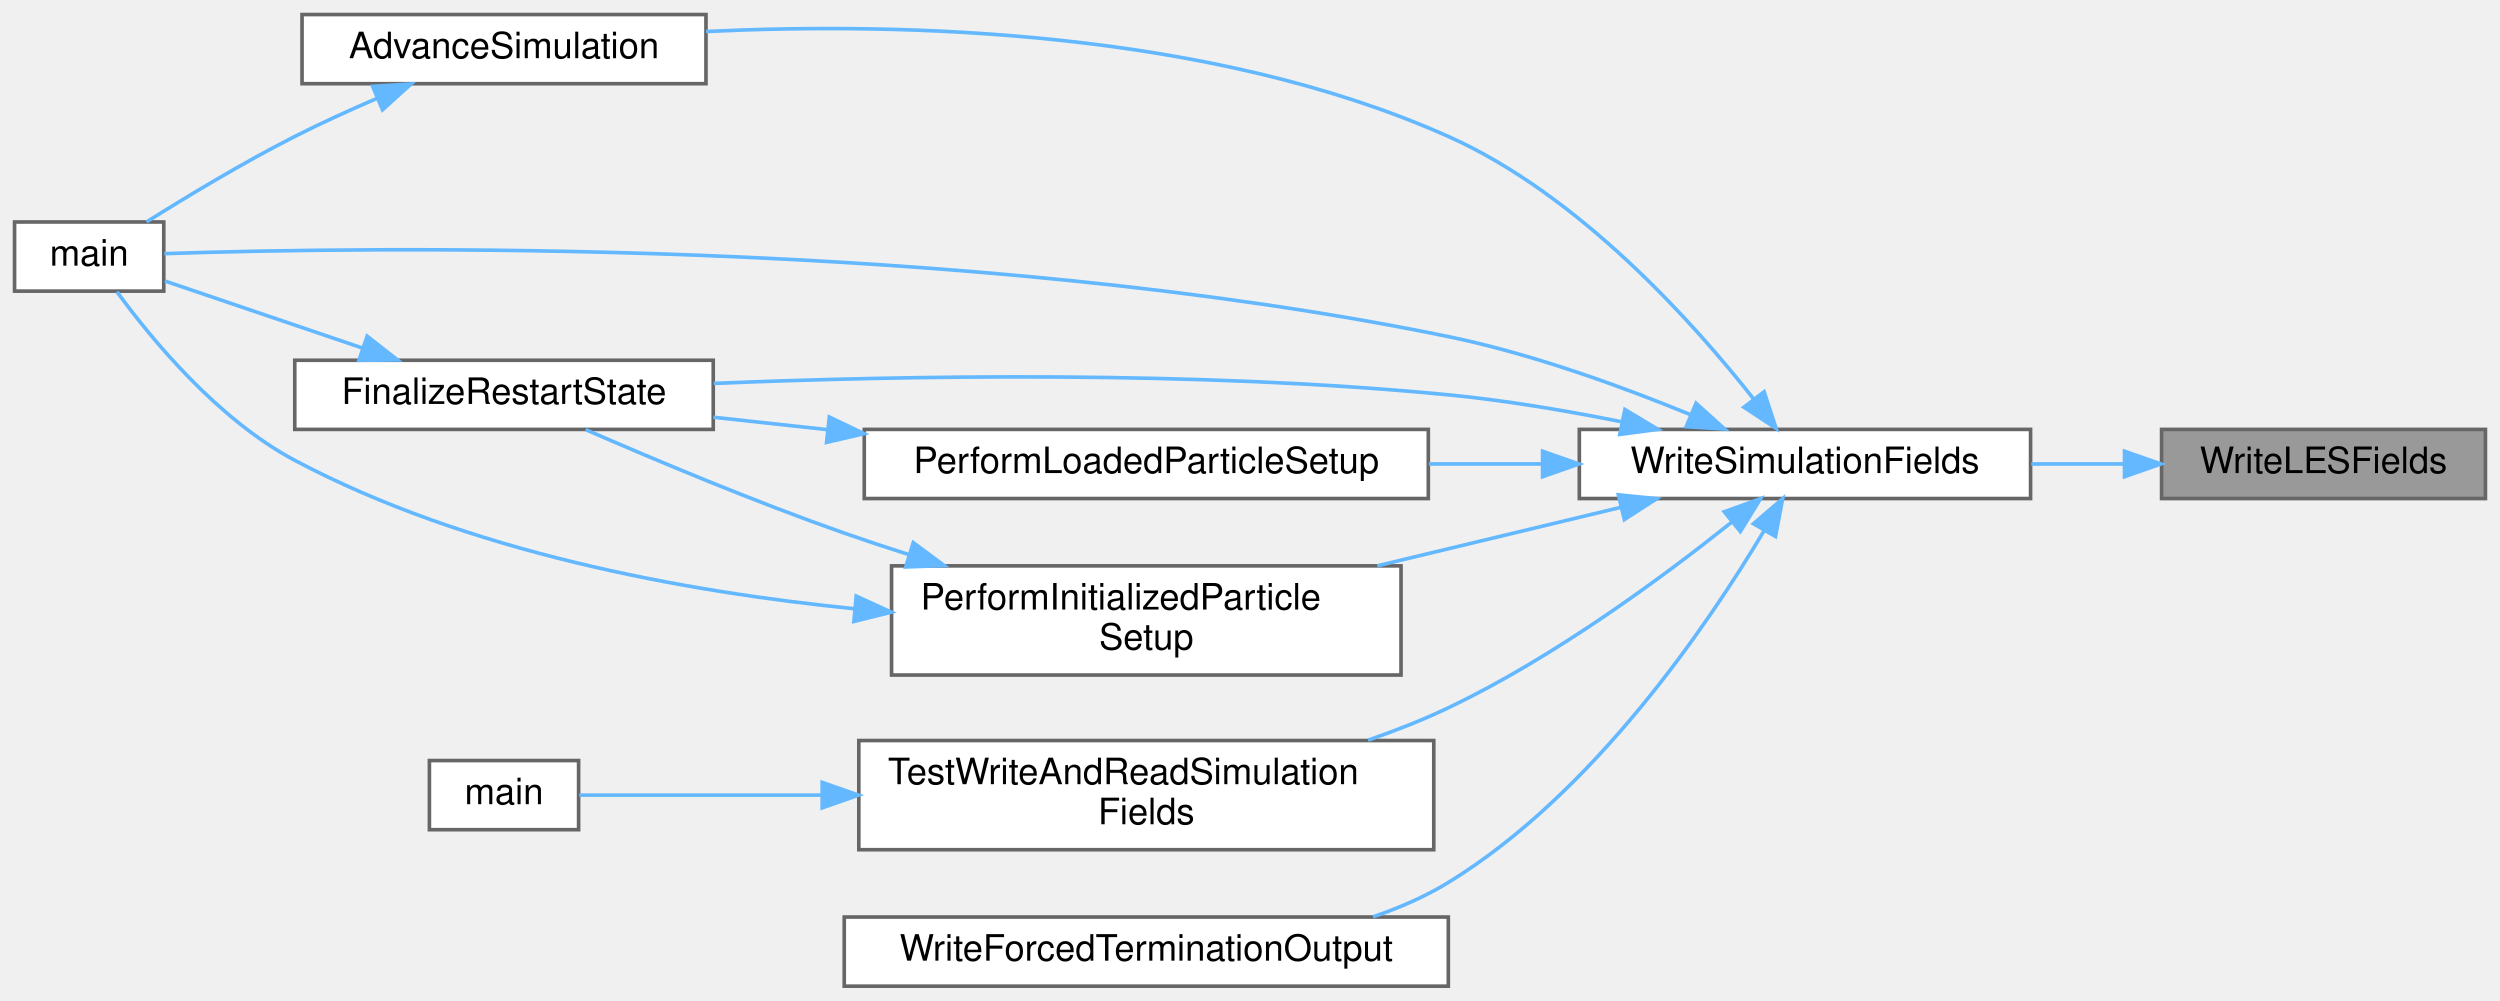
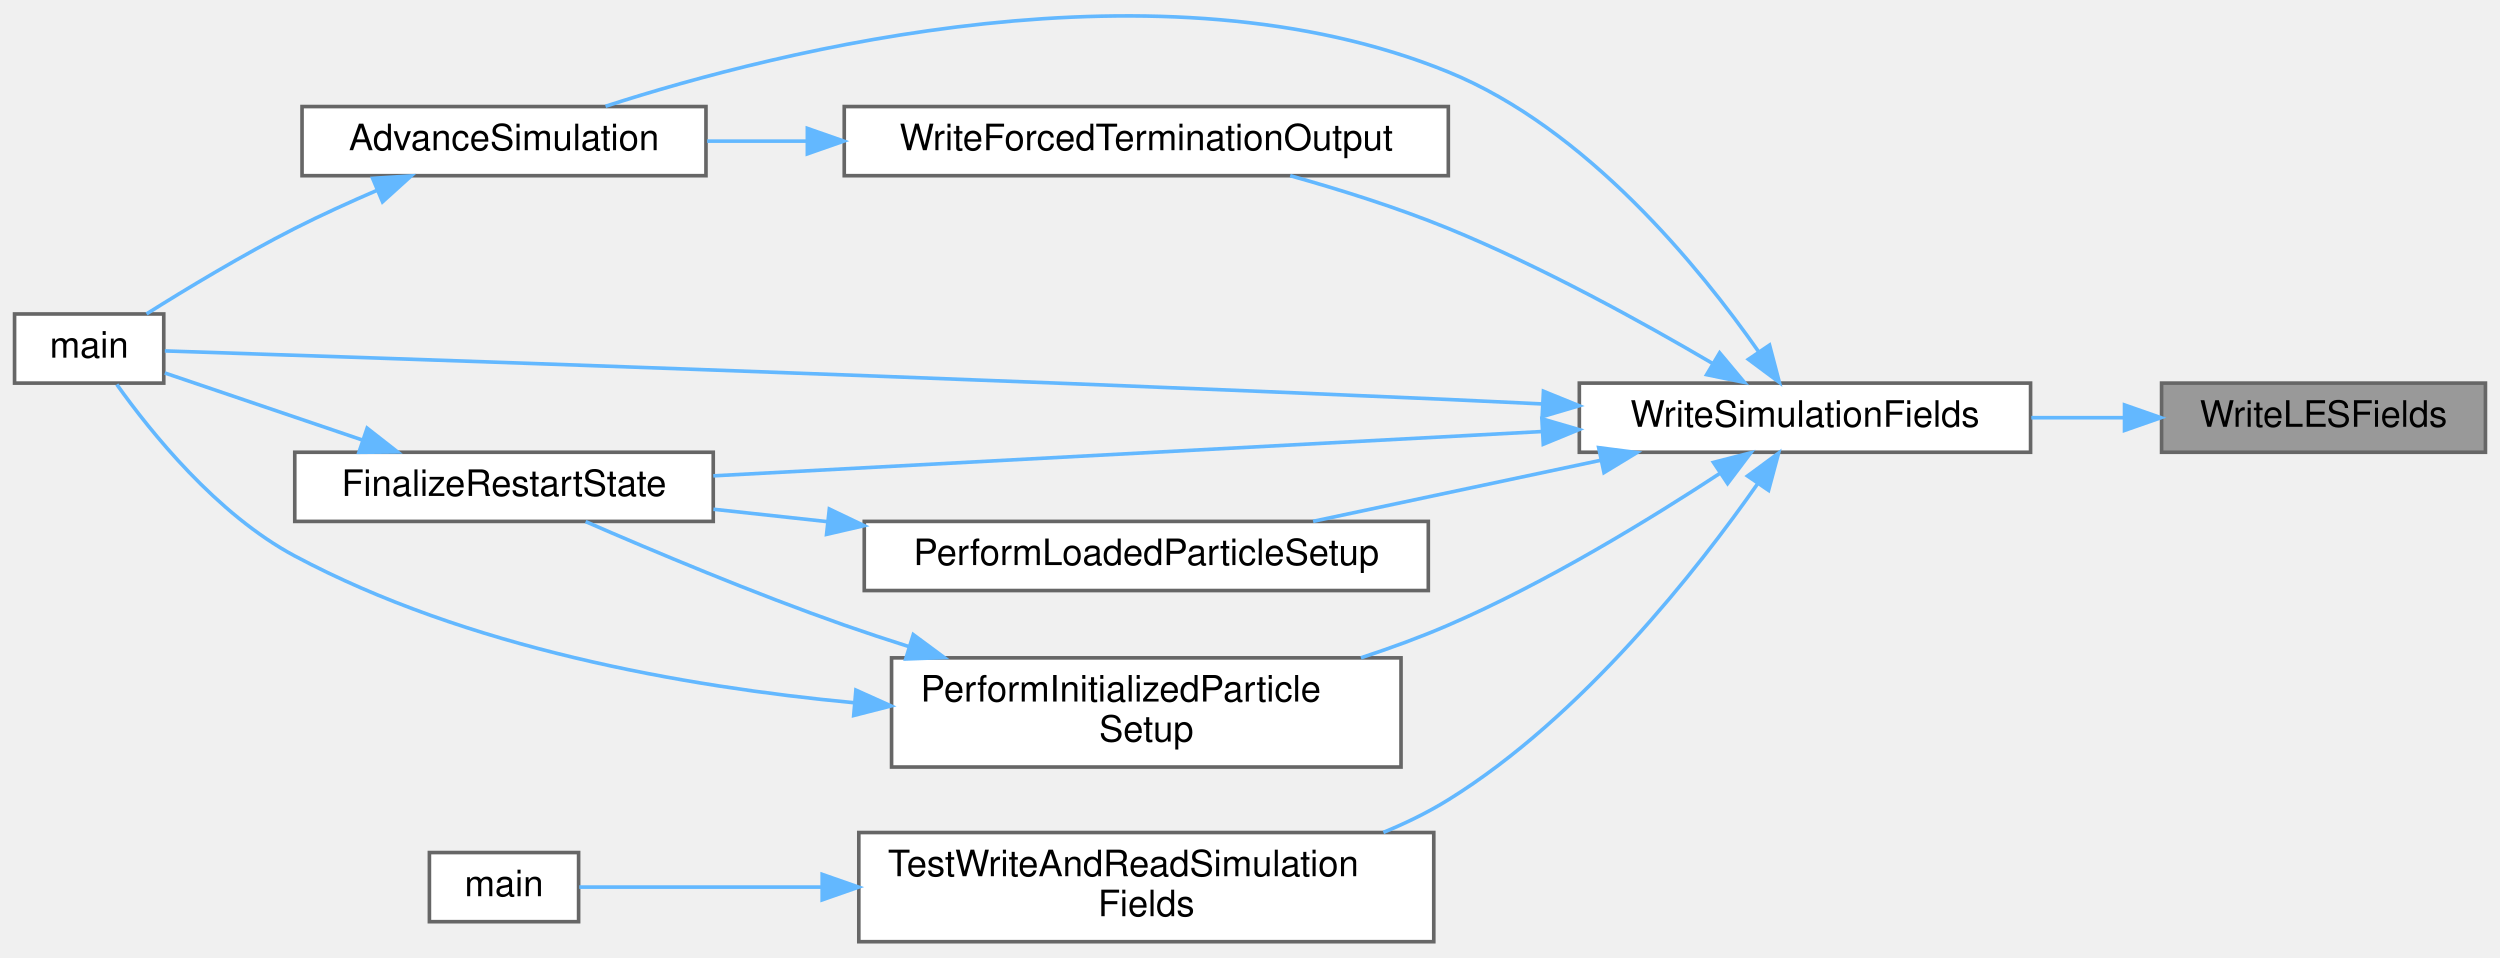
- <svg xmlns="http://www.w3.org/2000/svg" xmlns:xlink="http://www.w3.org/1999/xlink" width="687pt" height="275pt" viewBox="0.00 0.00 687.00 275.00">
-   <g id="graph0" class="graph" transform="scale(1 1) rotate(0) translate(4 271)">
+ <svg xmlns="http://www.w3.org/2000/svg" xmlns:xlink="http://www.w3.org/1999/xlink" width="687pt" height="263pt" viewBox="0.00 0.00 687.00 262.56">
+   <g id="graph0" class="graph" transform="scale(1 1) rotate(0) translate(4 258.56)">
    <g id="Node000001" class="node">
      <g id="a_Node000001">
        <a xlink:title="Internal helper implementation: WriteLESFields().">
-           <polygon fill="#999999" stroke="#666666" points="679,-153 590,-153 590,-134 679,-134 679,-153" />
-           <text text-anchor="middle" x="634.5" y="-141" font-family="Helvetica,sans-Serif" font-size="10.00">WriteLESFields</text>
+           <polygon fill="#999999" stroke="#666666" points="679,-153.5 590,-153.5 590,-134.5 679,-134.5 679,-153.5" />
+           <text text-anchor="middle" x="634.5" y="-141.5" font-family="Helvetica,sans-Serif" font-size="10.00">WriteLESFields</text>
        </a>
      </g>
    </g>
    <g id="Node000002" class="node">
      <g id="a_Node000002">
        <a xlink:href="io_8c.html#a6228caf497c8e6134362aab6ba62828c" target="_top" xlink:title="Writes simulation fields to files.">
-           <polygon fill="white" stroke="#666666" points="554,-153 430,-153 430,-134 554,-134 554,-153" />
-           <text text-anchor="middle" x="492" y="-141" font-family="Helvetica,sans-Serif" font-size="10.00">WriteSimulationFields</text>
+           <polygon fill="white" stroke="#666666" points="554,-153.5 430,-153.5 430,-134.5 554,-134.5 554,-153.5" />
+           <text text-anchor="middle" x="492" y="-141.5" font-family="Helvetica,sans-Serif" font-size="10.00">WriteSimulationFields</text>
        </a>
      </g>
    </g>
    <g id="edge1_Node000001_Node000002" class="edge">
      <g id="a_edge1_Node000001_Node000002">
        <a xlink:title=" ">
-           <path fill="none" stroke="#63b8ff" d="M579.8,-143.5C571.43,-143.5 562.72,-143.5 554.2,-143.5" />
-           <polygon fill="#63b8ff" stroke="#63b8ff" points="579.82,-147 589.82,-143.5 579.82,-140 579.82,-147" />
+           <path fill="none" stroke="#63b8ff" d="M579.8,-144C571.43,-144 562.72,-144 554.2,-144" />
+           <polygon fill="#63b8ff" stroke="#63b8ff" points="579.82,-147.5 589.82,-144 579.82,-140.5 579.82,-147.5" />
        </a>
      </g>
    </g>
    <g id="Node000003" class="node">
      <g id="a_Node000003">
        <a xlink:href="runloop_8c.html#a5cfb2f783604af7f20171d19f969d5d3" target="_top" xlink:title="Executes the main time-marching loop for the particle simulation.">
-           <polygon fill="white" stroke="#666666" points="190,-267 79,-267 79,-248 190,-248 190,-267" />
-           <text text-anchor="middle" x="134.5" y="-255" font-family="Helvetica,sans-Serif" font-size="10.00">AdvanceSimulation</text>
+           <polygon fill="white" stroke="#666666" points="190,-229.5 79,-229.5 79,-210.5 190,-210.5 190,-229.5" />
+           <text text-anchor="middle" x="134.5" y="-217.5" font-family="Helvetica,sans-Serif" font-size="10.00">AdvanceSimulation</text>
        </a>
      </g>
    </g>
    <g id="edge2_Node000002_Node000003" class="edge">
      <g id="a_edge2_Node000002_Node000003">
        <a xlink:title=" ">
-           <path fill="none" stroke="#63b8ff" d="M478,-161.23C461.24,-182.54 429.95,-217.44 394,-233.5 328.37,-262.83 244.17,-264.93 190.02,-262.34" />
-           <polygon fill="#63b8ff" stroke="#63b8ff" points="480.78,-163.35 484.07,-153.28 475.22,-159.1 480.78,-163.35" />
+           <path fill="none" stroke="#63b8ff" d="M479.21,-162.22C463.15,-185.17 431.98,-223.5 394,-239 314.84,-271.31 210.79,-245.19 162.4,-229.58" />
+           <polygon fill="#63b8ff" stroke="#63b8ff" points="482.27,-163.95 484.97,-153.7 476.47,-160.03 482.27,-163.95" />
        </a>
      </g>
    </g>
    <g id="Node000004" class="node">
      <g id="a_Node000004">
        <a xlink:href="simulator_8c.html#a3c04138a5bfe5d72780bb7e82a18e627" target="_top" xlink:title="Entry point for the solver executable.">
-           <polygon fill="white" stroke="#666666" points="41,-210 0,-210 0,-191 41,-191 41,-210" />
-           <text text-anchor="middle" x="20.5" y="-198" font-family="Helvetica,sans-Serif" font-size="10.00">main</text>
+           <polygon fill="white" stroke="#666666" points="41,-172.5 0,-172.5 0,-153.5 41,-153.5 41,-172.5" />
+           <text text-anchor="middle" x="20.5" y="-160.5" font-family="Helvetica,sans-Serif" font-size="10.00">main</text>
        </a>
      </g>
    </g>
    <g id="edge6_Node000002_Node000004" class="edge">
      <g id="a_edge6_Node000002_Node000004">
        <a xlink:title=" ">
-           <path fill="none" stroke="#63b8ff" d="M460.7,-156.98C441.89,-164.71 417,-173.77 394,-178.5 261.37,-205.75 97.02,-203.17 41.15,-201.3" />
-           <polygon fill="#63b8ff" stroke="#63b8ff" points="462.07,-160.2 469.94,-153.1 459.36,-153.75 462.07,-160.2" />
+           <path fill="none" stroke="#63b8ff" d="M419.8,-147.78C411.11,-148.21 402.35,-148.63 394,-149 259.2,-155.01 96.89,-160.52 41.29,-162.35" />
+           <polygon fill="#63b8ff" stroke="#63b8ff" points="420.14,-151.27 429.95,-147.28 419.79,-144.28 420.14,-151.27" />
        </a>
      </g>
    </g>
    <g id="Node000005" class="node">
      <g id="a_Node000005">
        <a xlink:href="runloop_8c.html#a7bc2bae7b01f179706b367c8637534c2" target="_top" xlink:title="Performs post-load/post-init consistency checks for a restarted simulation.">
-           <polygon fill="white" stroke="#666666" points="192,-172 77,-172 77,-153 192,-153 192,-172" />
-           <text text-anchor="middle" x="134.5" y="-160" font-family="Helvetica,sans-Serif" font-size="10.00">FinalizeRestartState</text>
+           <polygon fill="white" stroke="#666666" points="192,-134.5 77,-134.5 77,-115.5 192,-115.5 192,-134.5" />
+           <text text-anchor="middle" x="134.5" y="-122.5" font-family="Helvetica,sans-Serif" font-size="10.00">FinalizeRestartState</text>
        </a>
      </g>
    </g>
    <g id="edge4_Node000002_Node000005" class="edge">
      <g id="a_edge4_Node000002_Node000005">
        <a xlink:title=" ">
-           <path fill="none" stroke="#63b8ff" d="M441.43,-155.13C426.29,-158.16 409.54,-160.99 394,-162.5 324.76,-169.22 244.6,-167.8 192.13,-165.64" />
-           <polygon fill="#63b8ff" stroke="#63b8ff" points="442.53,-158.47 451.61,-153.01 441.11,-151.62 442.53,-158.47" />
+           <path fill="none" stroke="#63b8ff" d="M419.83,-140.2C352.82,-136.61 253.76,-131.32 192.01,-128.02" />
+           <polygon fill="#63b8ff" stroke="#63b8ff" points="419.71,-143.7 429.89,-140.73 420.09,-136.7 419.71,-143.7" />
        </a>
      </g>
    </g>
    <g id="Node000006" class="node">
      <g id="a_Node000006">
        <a xlink:href="runloop_8c.html#aa5b3c3a0cd447931b47a01267c36acdd" target="_top" xlink:title="Finalizes the simulation setup at t=0, ensuring a consistent state before time marching.">
-           <polygon fill="white" stroke="#666666" points="381,-115.5 241,-115.5 241,-85.5 381,-85.5 381,-115.5" />
-           <text text-anchor="start" x="249" y="-103.5" font-family="Helvetica,sans-Serif" font-size="10.00">PerformInitializedParticle</text>
-           <text text-anchor="middle" x="311" y="-92.5" font-family="Helvetica,sans-Serif" font-size="10.00">Setup</text>
+           <polygon fill="white" stroke="#666666" points="381,-78 241,-78 241,-48 381,-48 381,-78" />
+           <text text-anchor="start" x="249" y="-66" font-family="Helvetica,sans-Serif" font-size="10.00">PerformInitializedParticle</text>
+           <text text-anchor="middle" x="311" y="-55" font-family="Helvetica,sans-Serif" font-size="10.00">Setup</text>
        </a>
      </g>
    </g>
    <g id="edge7_Node000002_Node000006" class="edge">
      <g id="a_edge7_Node000002_Node000006">
        <a xlink:title=" ">
-           <path fill="none" stroke="#63b8ff" d="M441.42,-131.59C420.7,-126.61 396.39,-120.77 374.47,-115.51" />
-           <polygon fill="#63b8ff" stroke="#63b8ff" points="440.73,-135.02 451.27,-133.96 442.37,-128.22 440.73,-135.02" />
+           <path fill="none" stroke="#63b8ff" d="M468.79,-128.81C449.65,-116.25 420.93,-98.64 394,-87 386.38,-83.7 378.16,-80.7 369.98,-78.02" />
+           <polygon fill="#63b8ff" stroke="#63b8ff" points="466.86,-131.72 477.12,-134.35 470.74,-125.9 466.86,-131.72" />
        </a>
      </g>
    </g>
    <g id="Node000007" class="node">
      <g id="a_Node000007">
        <a xlink:href="runloop_8c.html#ad8038ca2fcc4f0534e04d144c4ffbbef" target="_top" xlink:title="Finalizes the simulation state after particle and fluid data have been loaded from a restart.">
-           <polygon fill="white" stroke="#666666" points="388.5,-153 233.5,-153 233.5,-134 388.5,-134 388.5,-153" />
-           <text text-anchor="middle" x="311" y="-141" font-family="Helvetica,sans-Serif" font-size="10.00">PerformLoadedParticleSetup</text>
+           <polygon fill="white" stroke="#666666" points="388.5,-115.5 233.5,-115.5 233.5,-96.5 388.5,-96.5 388.5,-115.5" />
+           <text text-anchor="middle" x="311" y="-103.5" font-family="Helvetica,sans-Serif" font-size="10.00">PerformLoadedParticleSetup</text>
        </a>
      </g>
    </g>
    <g id="edge10_Node000002_Node000007" class="edge">
      <g id="a_edge10_Node000002_Node000007">
        <a xlink:title=" ">
-           <path fill="none" stroke="#63b8ff" d="M419.8,-143.5C409.56,-143.5 398.99,-143.5 388.65,-143.5" />
-           <polygon fill="#63b8ff" stroke="#63b8ff" points="419.9,-147 429.9,-143.5 419.9,-140 419.9,-147" />
+           <path fill="none" stroke="#63b8ff" d="M435.98,-132.32C410.59,-126.93 380.84,-120.61 356.84,-115.52" />
+           <polygon fill="#63b8ff" stroke="#63b8ff" points="435.32,-135.76 445.83,-134.41 436.78,-128.91 435.32,-135.76" />
        </a>
      </g>
    </g>
    <g id="Node000008" class="node">
      <g id="a_Node000008">
        <a xlink:href="test__io_8c.html#aef395ef1cbe771b3d9ca41ecf1314b6f" target="_top" xlink:title="Test-local routine.">
-           <polygon fill="white" stroke="#666666" points="390,-67.5 232,-67.5 232,-37.5 390,-37.5 390,-67.5" />
-           <text text-anchor="start" x="240" y="-55.5" font-family="Helvetica,sans-Serif" font-size="10.00">TestWriteAndReadSimulation</text>
-           <text text-anchor="middle" x="311" y="-44.5" font-family="Helvetica,sans-Serif" font-size="10.00">Fields</text>
+           <polygon fill="white" stroke="#666666" points="390,-30 232,-30 232,0 390,0 390,-30" />
+           <text text-anchor="start" x="240" y="-18" font-family="Helvetica,sans-Serif" font-size="10.00">TestWriteAndReadSimulation</text>
+           <text text-anchor="middle" x="311" y="-7" font-family="Helvetica,sans-Serif" font-size="10.00">Fields</text>
        </a>
      </g>
    </g>
    <g id="edge12_Node000002_Node000008" class="edge">
      <g id="a_edge12_Node000002_Node000008">
        <a xlink:title=" ">
-           <path fill="none" stroke="#63b8ff" d="M472.01,-127.63C453.24,-112.62 423.16,-90.39 394,-76.5 387.04,-73.18 379.52,-70.22 371.96,-67.61" />
-           <polygon fill="#63b8ff" stroke="#63b8ff" points="469.83,-130.37 479.8,-133.96 474.25,-124.93 469.83,-130.37" />
+           <path fill="none" stroke="#63b8ff" d="M479.04,-125.91C462.61,-102.45 430.87,-61.85 394,-39 388.45,-35.56 382.39,-32.6 376.15,-30.04" />
+           <polygon fill="#63b8ff" stroke="#63b8ff" points="476.22,-127.98 484.75,-134.26 482,-124.03 476.22,-127.98" />
        </a>
      </g>
    </g>
    <g id="Node000010" class="node">
      <g id="a_Node000010">
        <a xlink:href="runloop_8c.html#a7c9affedcc40bb91d56ba8a417eef507" target="_top" xlink:title="Internal helper implementation: WriteForcedTerminationOutput().">
-           <polygon fill="white" stroke="#666666" points="394,-19 228,-19 228,0 394,0 394,-19" />
-           <text text-anchor="middle" x="311" y="-7" font-family="Helvetica,sans-Serif" font-size="10.00">WriteForcedTerminationOutput</text>
+           <polygon fill="white" stroke="#666666" points="394,-229.5 228,-229.5 228,-210.5 394,-210.5 394,-229.5" />
+           <text text-anchor="middle" x="311" y="-217.5" font-family="Helvetica,sans-Serif" font-size="10.00">WriteForcedTerminationOutput</text>
        </a>
      </g>
    </g>
    <g id="edge14_Node000002_Node000010" class="edge">
      <g id="a_edge14_Node000002_Node000010">
        <a xlink:title=" ">
-           <path fill="none" stroke="#63b8ff" d="M480.81,-125.22C465.46,-99.46 433.91,-52.91 394,-28.5 387.64,-24.61 380.56,-21.52 373.3,-19.06" />
-           <polygon fill="#63b8ff" stroke="#63b8ff" points="477.84,-127.08 485.88,-133.98 483.9,-123.57 477.84,-127.08" />
+           <path fill="none" stroke="#63b8ff" d="M466.66,-158.88C447.45,-170.17 419.68,-185.49 394,-196 380.13,-201.67 364.45,-206.61 350.53,-210.5" />
+           <polygon fill="#63b8ff" stroke="#63b8ff" points="468.56,-161.82 475.36,-153.7 464.98,-155.81 468.56,-161.82" />
        </a>
      </g>
    </g>
    <g id="edge3_Node000003_Node000004" class="edge">
      <g id="a_edge3_Node000003_Node000004">
        <a xlink:title=" ">
-           <path fill="none" stroke="#63b8ff" d="M99.68,-244.01C92.13,-240.76 84.22,-237.16 77,-233.5 62.8,-226.3 47.28,-216.94 36.27,-210.02" />
-           <polygon fill="#63b8ff" stroke="#63b8ff" points="98.4,-247.27 108.98,-247.93 101.12,-240.82 98.4,-247.27" />
+           <path fill="none" stroke="#63b8ff" d="M99.68,-206.51C92.13,-203.26 84.22,-199.66 77,-196 62.8,-188.8 47.28,-179.44 36.27,-172.52" />
+           <polygon fill="#63b8ff" stroke="#63b8ff" points="98.4,-209.77 108.98,-210.43 101.12,-203.32 98.4,-209.77" />
        </a>
      </g>
    </g>
    <g id="edge5_Node000005_Node000004" class="edge">
      <g id="a_edge5_Node000005_Node000004">
        <a xlink:title=" ">
-           <path fill="none" stroke="#63b8ff" d="M95.73,-175.31C77.48,-181.51 56.33,-188.68 41.28,-193.79" />
-           <polygon fill="#63b8ff" stroke="#63b8ff" points="96.89,-178.62 105.24,-172.09 94.64,-171.99 96.89,-178.62" />
+           <path fill="none" stroke="#63b8ff" d="M95.73,-137.81C77.48,-144.01 56.33,-151.18 41.28,-156.29" />
+           <polygon fill="#63b8ff" stroke="#63b8ff" points="96.89,-141.12 105.24,-134.59 94.64,-134.49 96.89,-141.12" />
        </a>
      </g>
    </g>
    <g id="edge9_Node000006_Node000004" class="edge">
      <g id="a_edge9_Node000006_Node000004">
        <a xlink:title=" ">
-           <path fill="none" stroke="#63b8ff" d="M230.79,-103.72C183.79,-108.41 124.33,-119.36 77,-144.5 55.72,-155.8 37.47,-178.03 28.14,-190.82" />
-           <polygon fill="#63b8ff" stroke="#63b8ff" points="231.29,-107.19 240.93,-102.78 230.65,-100.22 231.29,-107.19" />
+           <path fill="none" stroke="#63b8ff" d="M230.72,-65.67C183.69,-70.08 124.24,-80.77 77,-106 55.56,-117.45 37.37,-140.1 28.09,-153.14" />
+           <polygon fill="#63b8ff" stroke="#63b8ff" points="231.2,-69.14 240.86,-64.79 230.6,-62.16 231.2,-69.14" />
        </a>
      </g>
    </g>
    <g id="edge8_Node000006_Node000005" class="edge">
      <g id="a_edge8_Node000006_Node000005">
        <a xlink:title=" ">
-           <path fill="none" stroke="#63b8ff" d="M245.93,-118.54C239.84,-120.47 233.79,-122.47 228,-124.5 203.26,-133.17 175.52,-144.84 156.93,-152.94" />
-           <polygon fill="#63b8ff" stroke="#63b8ff" points="246.97,-121.89 255.49,-115.58 244.9,-115.2 246.97,-121.89" />
+           <path fill="none" stroke="#63b8ff" d="M245.93,-81.04C239.84,-82.97 233.79,-84.97 228,-87 203.26,-95.67 175.52,-107.34 156.93,-115.44" />
+           <polygon fill="#63b8ff" stroke="#63b8ff" points="246.97,-84.39 255.49,-78.08 244.9,-77.7 246.97,-84.39" />
        </a>
      </g>
    </g>
    <g id="edge11_Node000007_Node000005" class="edge">
      <g id="a_edge11_Node000007_Node000005">
        <a xlink:title=" ">
-           <path fill="none" stroke="#63b8ff" d="M223.3,-152.94C212.68,-154.1 202.05,-155.25 192.04,-156.34" />
-           <polygon fill="#63b8ff" stroke="#63b8ff" points="223.9,-156.4 233.46,-151.83 223.14,-149.44 223.9,-156.4" />
+           <path fill="none" stroke="#63b8ff" d="M223.3,-115.44C212.68,-116.6 202.05,-117.75 192.04,-118.84" />
+           <polygon fill="#63b8ff" stroke="#63b8ff" points="223.9,-118.9 233.46,-114.33 223.14,-111.94 223.9,-118.9" />
        </a>
      </g>
    </g>
    <g id="Node000009" class="node">
      <g id="a_Node000009">
        <a xlink:href="test__io_8c.html#a3c04138a5bfe5d72780bb7e82a18e627" target="_top" xlink:title="Entry point for this unit-test binary.">
-           <polygon fill="white" stroke="#666666" points="155,-62 114,-62 114,-43 155,-43 155,-62" />
-           <text text-anchor="middle" x="134.5" y="-50" font-family="Helvetica,sans-Serif" font-size="10.00">main</text>
+           <polygon fill="white" stroke="#666666" points="155,-24.5 114,-24.5 114,-5.5 155,-5.5 155,-24.5" />
+           <text text-anchor="middle" x="134.5" y="-12.5" font-family="Helvetica,sans-Serif" font-size="10.00">main</text>
        </a>
      </g>
    </g>
    <g id="edge13_Node000008_Node000009" class="edge">
      <g id="a_edge13_Node000008_Node000009">
        <a xlink:title=" ">
-           <path fill="none" stroke="#63b8ff" d="M221.62,-52.5C196.61,-52.5 171.73,-52.5 155.19,-52.5" />
-           <polygon fill="#63b8ff" stroke="#63b8ff" points="221.94,-56 231.94,-52.5 221.94,-49 221.94,-56" />
+           <path fill="none" stroke="#63b8ff" d="M221.62,-15C196.61,-15 171.73,-15 155.19,-15" />
+           <polygon fill="#63b8ff" stroke="#63b8ff" points="221.94,-18.5 231.94,-15 221.94,-11.5 221.94,-18.5" />
+         </a>
+       </g>
+     </g>
+     <g id="edge15_Node000010_Node000003" class="edge">
+       <g id="a_edge15_Node000010_Node000003">
+         <a xlink:title=" ">
+           <path fill="none" stroke="#63b8ff" d="M217.71,-220C208.36,-220 199.09,-220 190.32,-220" />
+           <polygon fill="#63b8ff" stroke="#63b8ff" points="217.86,-223.5 227.86,-220 217.86,-216.5 217.86,-223.5" />
        </a>
      </g>
    </g>
  </g>
</svg>
